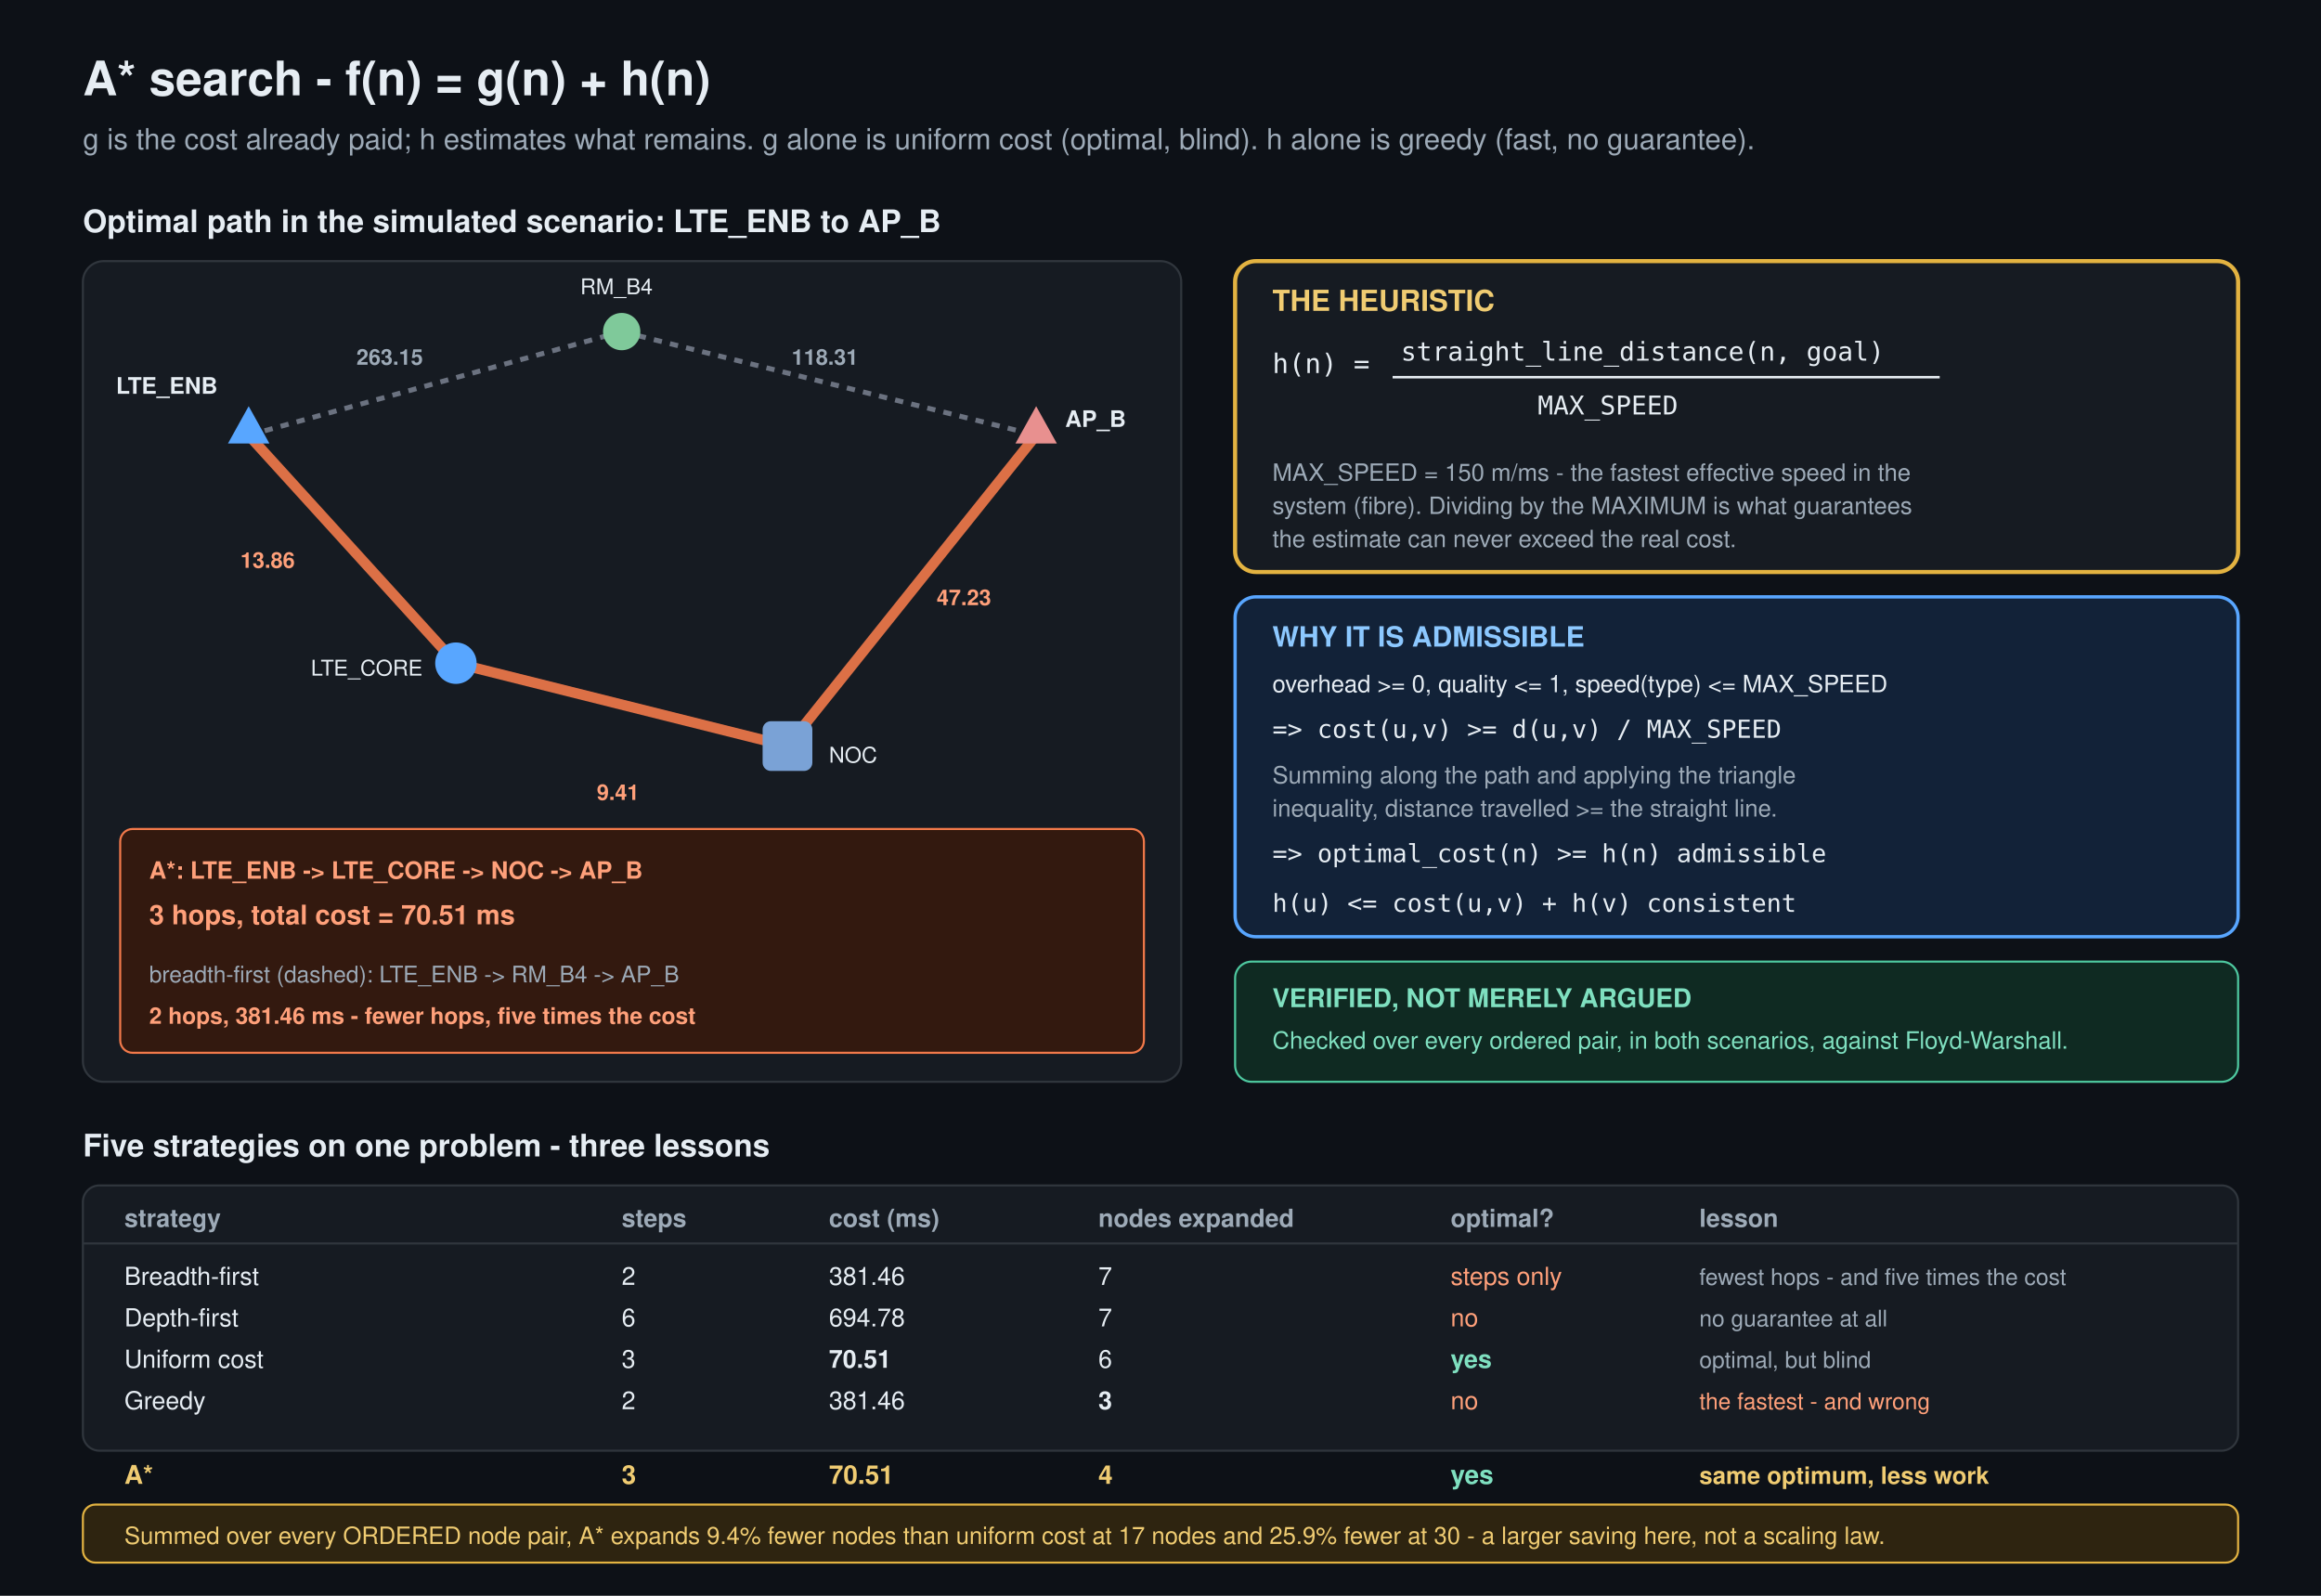
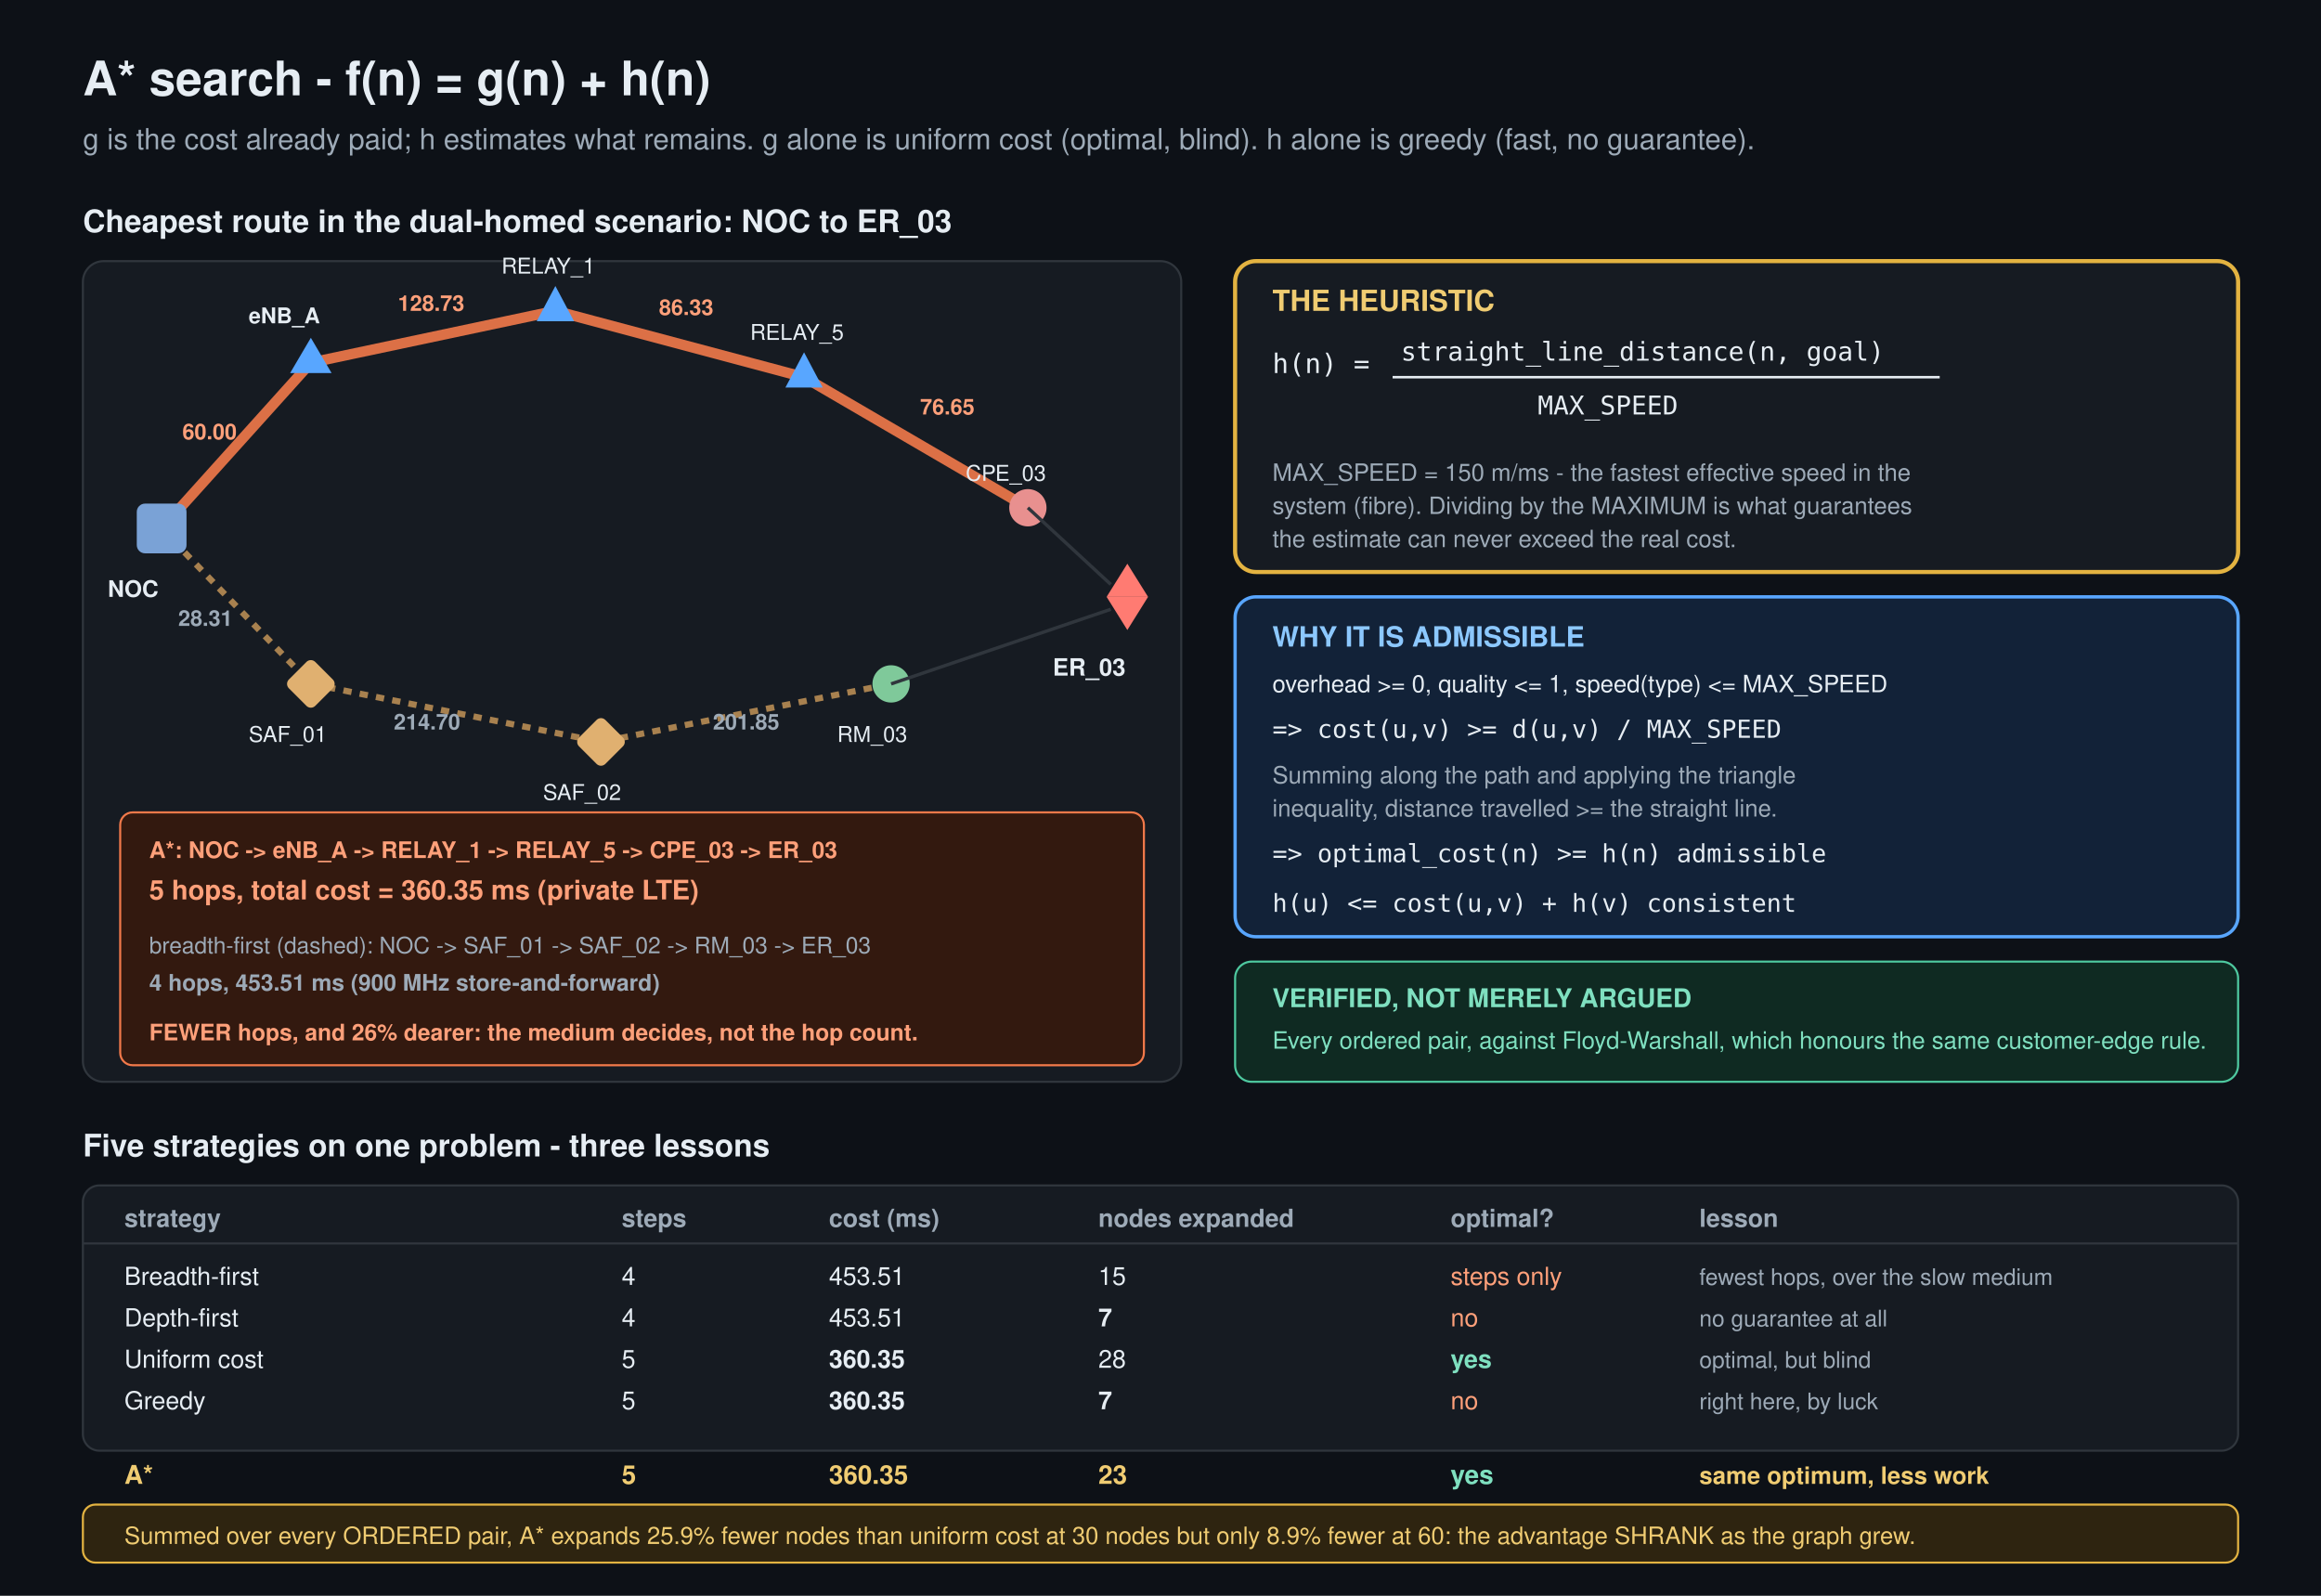
<svg xmlns="http://www.w3.org/2000/svg" viewBox="0 0 1120 770" width="1120" height="770" font-family="Segoe UI, Helvetica, Arial, sans-serif">
  <rect width="1120" height="770" fill="#0d1117" />
  <text x="40" y="46" font-size="23" fill="#e6edf3" font-weight="600">A* search - f(n) = g(n) + h(n)</text>
  <text x="40" y="72" font-size="14" fill="#9daab7">g is the cost already paid; h estimates what remains. g alone is uniform cost (optimal, blind). h alone is greedy (fast, no guarantee).</text>
-   <text x="40" y="112" font-size="15" fill="#e6edf3" font-weight="700">Optimal path in the simulated scenario: LTE_ENB to AP_B</text>
+   <text x="40" y="112" font-size="15" fill="#e6edf3" font-weight="700">Cheapest route in the dual-homed scenario: NOC to ER_03</text>
  <rect x="40" y="126" width="530" height="396" rx="10" fill="#161b22" stroke="#30363d" stroke-width="1.0" />
-   <line x1="120" y1="210" x2="300" y2="160" stroke="#6b7280" stroke-width="2.4" stroke-dasharray="4 4" />
-   <line x1="300" y1="160" x2="500" y2="210" stroke="#6b7280" stroke-width="2.4" stroke-dasharray="4 4" />
-   <polyline points="120,210 220,320 380,360 500,210" fill="none" stroke="#f2794a" stroke-width="5" stroke-linejoin="round" stroke-linecap="round" opacity="0.9" />
-   <polygon points="120,196 130,214 110,214" fill="#58a6ff" />
-   <text x="56" y="190" font-size="11" fill="#e6edf3" font-weight="700">LTE_ENB</text>
-   <circle cx="220" cy="320" r="10" fill="#58a6ff" />
-   <text x="150" y="326" font-size="10.5" fill="#e6edf3">LTE_CORE</text>
-   <rect x="368" y="348" width="24" height="24" rx="4" fill="#7aa2d6" />
-   <text x="400" y="368" font-size="10.5" fill="#e6edf3">NOC</text>
-   <polygon points="500,196 510,214 490,214" fill="#e8908f" />
-   <text x="514" y="206" font-size="11" fill="#e6edf3" font-weight="700">AP_B</text>
-   <circle cx="300" cy="160" r="9" fill="#7fc99a" />
-   <text x="280" y="142" font-size="10.5" fill="#e6edf3">RM_B4</text>
-   <text x="116" y="274" font-size="10.5" fill="#ffa07a" font-weight="600">13.86</text>
-   <text x="288" y="386" font-size="10.5" fill="#ffa07a" font-weight="600">9.41</text>
-   <text x="452" y="292" font-size="10.5" fill="#ffa07a" font-weight="600">47.23</text>
-   <text x="172" y="176" font-size="10.5" fill="#9daab7" font-weight="600">263.15</text>
-   <text x="382" y="176" font-size="10.5" fill="#9daab7" font-weight="600">118.31</text>
-   <rect x="58" y="400" width="494" height="108" rx="6" fill="#33190f" stroke="#f2794a" stroke-width="1.0" />
-   <text x="72" y="424" font-size="11.5" fill="#ffa07a" font-weight="700">A*:  LTE_ENB -&gt; LTE_CORE -&gt; NOC -&gt; AP_B</text>
-   <text x="72" y="446" font-size="13" fill="#ffa07a" font-weight="700">3 hops,  total cost = 70.51 ms</text>
-   <text x="72" y="474" font-size="11" fill="#9daab7">breadth-first (dashed):  LTE_ENB -&gt; RM_B4 -&gt; AP_B</text>
-   <text x="72" y="494" font-size="11" fill="#ffa07a" font-weight="600">2 hops, 381.46 ms - fewer hops, five times the cost</text>
+   <polyline points="78,255 150,330 290,358 430,330" fill="none" stroke="#a8814f" stroke-width="3" stroke-linejoin="round" stroke-dasharray="4 4" />
+   <polyline points="78,255 150,175 268,150 388,182 496,245" fill="none" stroke="#f2794a" stroke-width="5" stroke-linejoin="round" stroke-linecap="round" opacity="0.9" />
+   <rect x="66" y="243" width="24" height="24" rx="4" fill="#7aa2d6" />
+   <text x="52" y="288" font-size="11" fill="#e6edf3" font-weight="700">NOC</text>
+   <polygon points="150,163 160,180 140,180" fill="#58a6ff" />
+   <text x="120" y="156" font-size="10.5" fill="#e6edf3" font-weight="700">eNB_A</text>
+   <polygon points="268,138 277,155 259,155" fill="#58a6ff" />
+   <text x="242" y="132" font-size="10.5" fill="#e6edf3">RELAY_1</text>
+   <polygon points="388,170 397,187 379,187" fill="#58a6ff" />
+   <text x="362" y="164" font-size="10.5" fill="#e6edf3">RELAY_5</text>
+   <circle cx="496" cy="245" r="9" fill="#e8908f" />
+   <text x="466" y="232" font-size="10.5" fill="#e6edf3">CPE_03</text>
+   <rect x="141" y="321" width="18" height="18" rx="3" fill="#e0b070" transform="rotate(45 150 330)" />
+   <text x="120" y="358" font-size="10.5" fill="#e6edf3">SAF_01</text>
+   <rect x="281" y="349" width="18" height="18" rx="3" fill="#e0b070" transform="rotate(45 290 358)" />
+   <text x="262" y="386" font-size="10.5" fill="#e6edf3">SAF_02</text>
+   <circle cx="430" cy="330" r="9" fill="#7fc99a" />
+   <text x="404" y="358" font-size="10.5" fill="#e6edf3">RM_03</text>
+   <line x1="496" y1="245" x2="536" y2="282" stroke="#30363d" stroke-width="1.6" />
+   <line x1="430" y1="330" x2="536" y2="294" stroke="#30363d" stroke-width="1.6" />
+   <polygon points="544,272 554,288 534,288" fill="#ff7b72" />
+   <polygon points="544,304 554,288 534,288" fill="#ff7b72" />
+   <text x="508" y="326" font-size="11.5" fill="#e6edf3" font-weight="700">ER_03</text>
+   <text x="88" y="212" font-size="10.5" fill="#ffa07a" font-weight="600">60.00</text>
+   <text x="192" y="150" font-size="10.5" fill="#ffa07a" font-weight="600">128.73</text>
+   <text x="318" y="152" font-size="10.5" fill="#ffa07a" font-weight="600">86.33</text>
+   <text x="444" y="200" font-size="10.5" fill="#ffa07a" font-weight="600">76.65</text>
+   <text x="86" y="302" font-size="10.5" fill="#9daab7" font-weight="600">28.31</text>
+   <text x="190" y="352" font-size="10.5" fill="#9daab7" font-weight="600">214.70</text>
+   <text x="344" y="352" font-size="10.5" fill="#9daab7" font-weight="600">201.85</text>
+   <rect x="58" y="392" width="494" height="122" rx="6" fill="#33190f" stroke="#f2794a" stroke-width="1.0" />
+   <text x="72" y="414" font-size="11" fill="#ffa07a" font-weight="700">A*:  NOC -&gt; eNB_A -&gt; RELAY_1 -&gt; RELAY_5 -&gt; CPE_03 -&gt; ER_03</text>
+   <text x="72" y="434" font-size="13" fill="#ffa07a" font-weight="700">5 hops,  total cost = 360.35 ms    (private LTE)</text>
+   <text x="72" y="460" font-size="11" fill="#9daab7">breadth-first (dashed):  NOC -&gt; SAF_01 -&gt; SAF_02 -&gt; RM_03 -&gt; ER_03</text>
+   <text x="72" y="478" font-size="11" fill="#9daab7" font-weight="600">4 hops, 453.51 ms    (900 MHz store-and-forward)</text>
+   <text x="72" y="502" font-size="11" fill="#ffa07a" font-weight="700">FEWER hops, and 26% dearer: the medium decides, not the hop count.</text>
  <rect x="596" y="126" width="484" height="150" rx="10" fill="#161b22" stroke="#e3b341" stroke-width="2" />
  <text x="614" y="150" font-size="14" fill="#f0cc72" font-weight="700">THE HEURISTIC</text>
  <text x="614" y="180" font-size="13" fill="#e6edf3" font-family="Consolas, SFMono-Regular, Menlo, monospace">h(n) =</text>
  <text x="676" y="174" font-size="12.5" fill="#e6edf3" font-family="Consolas, SFMono-Regular, Menlo, monospace">straight_line_distance(n, goal)</text>
  <line x1="672" y1="182" x2="936" y2="182" stroke="#e6edf3" stroke-width="1.2" />
  <text x="742" y="200" font-size="12.5" fill="#e6edf3" font-family="Consolas, SFMono-Regular, Menlo, monospace">MAX_SPEED</text>
  <text x="614" y="232" font-size="11.5" fill="#9daab7">MAX_SPEED = 150 m/ms - the fastest effective speed in the</text>
  <text x="614" y="248" font-size="11.5" fill="#9daab7">system (fibre). Dividing by the MAXIMUM is what guarantees</text>
  <text x="614" y="264" font-size="11.5" fill="#9daab7">the estimate can never exceed the real cost.</text>
  <rect x="596" y="288" width="484" height="164" rx="10" fill="#122238" stroke="#58a6ff" stroke-width="1.6" />
  <text x="614" y="312" font-size="13.5" fill="#8cc8ff" font-weight="700">WHY IT IS ADMISSIBLE</text>
  <text x="614" y="334" font-size="11.5" fill="#e6edf3">overhead &gt;= 0,  quality &lt;= 1,  speed(type) &lt;= MAX_SPEED</text>
  <text x="614" y="356" font-size="12" fill="#e6edf3" font-family="Consolas, SFMono-Regular, Menlo, monospace">=&gt; cost(u,v) &gt;= d(u,v) / MAX_SPEED</text>
  <text x="614" y="378" font-size="11.5" fill="#9daab7">Summing along the path and applying the triangle</text>
  <text x="614" y="394" font-size="11.5" fill="#9daab7">inequality, distance travelled &gt;= the straight line.</text>
  <text x="614" y="416" font-size="12" fill="#e6edf3" font-family="Consolas, SFMono-Regular, Menlo, monospace">=&gt; optimal_cost(n) &gt;= h(n)    admissible</text>
  <text x="614" y="440" font-size="12" fill="#e6edf3" font-family="Consolas, SFMono-Regular, Menlo, monospace">h(u) &lt;= cost(u,v) + h(v)      consistent</text>
  <rect x="596" y="464" width="484" height="58" rx="8" fill="#0f2a22" stroke="#4ec9a0" stroke-width="1.0" />
  <text x="614" y="486" font-size="12.5" fill="#7fe0c0" font-weight="700">VERIFIED, NOT MERELY ARGUED</text>
-   <text x="614" y="506" font-size="11.5" fill="#7fe0c0">Checked over every ordered pair, in both scenarios, against Floyd-Warshall.</text>
+   <text x="614" y="506" font-size="11.5" fill="#7fe0c0">Every ordered pair, against Floyd-Warshall, which honours the same customer-edge rule.</text>
  <text x="40" y="558" font-size="15" fill="#e6edf3" font-weight="700">Five strategies on one problem - three lessons</text>
  <rect x="40" y="572" width="1040" height="128" rx="8" fill="#161b22" stroke="#30363d" stroke-width="1.0" />
  <line x1="40" y1="600" x2="1080" y2="600" stroke="#30363d" stroke-width="1" />
  <text x="60" y="592" font-size="12" fill="#9daab7" font-weight="700">strategy</text>
  <text x="300" y="592" font-size="12" fill="#9daab7" font-weight="700">steps</text>
  <text x="400" y="592" font-size="12" fill="#9daab7" font-weight="700">cost (ms)</text>
  <text x="530" y="592" font-size="12" fill="#9daab7" font-weight="700">nodes expanded</text>
  <text x="700" y="592" font-size="12" fill="#9daab7" font-weight="700">optimal?</text>
  <text x="820" y="592" font-size="12" fill="#9daab7" font-weight="700">lesson</text>
  <text x="60" y="620" font-size="12" fill="#e6edf3">Breadth-first</text>
-   <text x="300" y="620" font-size="12" fill="#e6edf3">2</text>
-   <text x="400" y="620" font-size="12" fill="#e6edf3">381.46</text>
-   <text x="530" y="620" font-size="12" fill="#e6edf3">7</text>
+   <text x="300" y="620" font-size="12" fill="#e6edf3">4</text>
+   <text x="400" y="620" font-size="12" fill="#e6edf3">453.51</text>
+   <text x="530" y="620" font-size="12" fill="#e6edf3">15</text>
  <text x="700" y="620" font-size="12" fill="#ffa07a">steps only</text>
-   <text x="820" y="620" font-size="11" fill="#9daab7">fewest hops - and five times the cost</text>
+   <text x="820" y="620" font-size="11" fill="#9daab7">fewest hops, over the slow medium</text>
  <text x="60" y="640" font-size="12" fill="#e6edf3">Depth-first</text>
-   <text x="300" y="640" font-size="12" fill="#e6edf3">6</text>
-   <text x="400" y="640" font-size="12" fill="#e6edf3">694.78</text>
-   <text x="530" y="640" font-size="12" fill="#e6edf3">7</text>
+   <text x="300" y="640" font-size="12" fill="#e6edf3">4</text>
+   <text x="400" y="640" font-size="12" fill="#e6edf3">453.51</text>
+   <text x="530" y="640" font-size="12" fill="#e6edf3" font-weight="700">7</text>
  <text x="700" y="640" font-size="12" fill="#ffa07a">no</text>
  <text x="820" y="640" font-size="11" fill="#9daab7">no guarantee at all</text>
  <text x="60" y="660" font-size="12" fill="#e6edf3">Uniform cost</text>
-   <text x="300" y="660" font-size="12" fill="#e6edf3">3</text>
-   <text x="400" y="660" font-size="12" fill="#e6edf3" font-weight="700">70.51</text>
-   <text x="530" y="660" font-size="12" fill="#e6edf3">6</text>
+   <text x="300" y="660" font-size="12" fill="#e6edf3">5</text>
+   <text x="400" y="660" font-size="12" fill="#e6edf3" font-weight="700">360.35</text>
+   <text x="530" y="660" font-size="12" fill="#e6edf3">28</text>
  <text x="700" y="660" font-size="12" fill="#7fe0c0" font-weight="700">yes</text>
  <text x="820" y="660" font-size="11" fill="#9daab7">optimal, but blind</text>
  <text x="60" y="680" font-size="12" fill="#e6edf3">Greedy</text>
-   <text x="300" y="680" font-size="12" fill="#e6edf3">2</text>
-   <text x="400" y="680" font-size="12" fill="#e6edf3">381.46</text>
-   <text x="530" y="680" font-size="12" fill="#e6edf3" font-weight="700">3</text>
+   <text x="300" y="680" font-size="12" fill="#e6edf3">5</text>
+   <text x="400" y="680" font-size="12" fill="#e6edf3" font-weight="700">360.35</text>
+   <text x="530" y="680" font-size="12" fill="#e6edf3" font-weight="700">7</text>
  <text x="700" y="680" font-size="12" fill="#ffa07a">no</text>
-   <text x="820" y="680" font-size="11" fill="#ffa07a">the fastest - and wrong</text>
+   <text x="820" y="680" font-size="11" fill="#9daab7">right here, by luck</text>
  <text x="60" y="716" font-size="12.5" fill="#f0cc72" font-weight="700">A*</text>
-   <text x="300" y="716" font-size="12.5" fill="#f0cc72" font-weight="700">3</text>
-   <text x="400" y="716" font-size="12.5" fill="#f0cc72" font-weight="700">70.51</text>
-   <text x="530" y="716" font-size="12.5" fill="#f0cc72" font-weight="700">4</text>
+   <text x="300" y="716" font-size="12.5" fill="#f0cc72" font-weight="700">5</text>
+   <text x="400" y="716" font-size="12.5" fill="#f0cc72" font-weight="700">360.35</text>
+   <text x="530" y="716" font-size="12.5" fill="#f0cc72" font-weight="700">23</text>
  <text x="700" y="716" font-size="12.5" fill="#7fe0c0" font-weight="700">yes</text>
  <text x="820" y="716" font-size="11.5" fill="#f0cc72" font-weight="700">same optimum, less work</text>
  <rect x="40" y="726" width="1040" height="28" rx="6" fill="#2e2410" stroke="#e3b341" stroke-width="1.0" />
-   <text x="60" y="745" font-size="11.5" fill="#f0cc72">Summed over every ORDERED node pair, A* expands 9.4% fewer nodes than uniform cost at 17 nodes and 25.9% fewer at 30 - a larger saving here, not a scaling law.</text>
+   <text x="60" y="745" font-size="11.5" fill="#f0cc72">Summed over every ORDERED pair, A* expands 25.9% fewer nodes than uniform cost at 30 nodes but only 8.9% fewer at 60: the advantage SHRANK as the graph grew.</text>
</svg>
